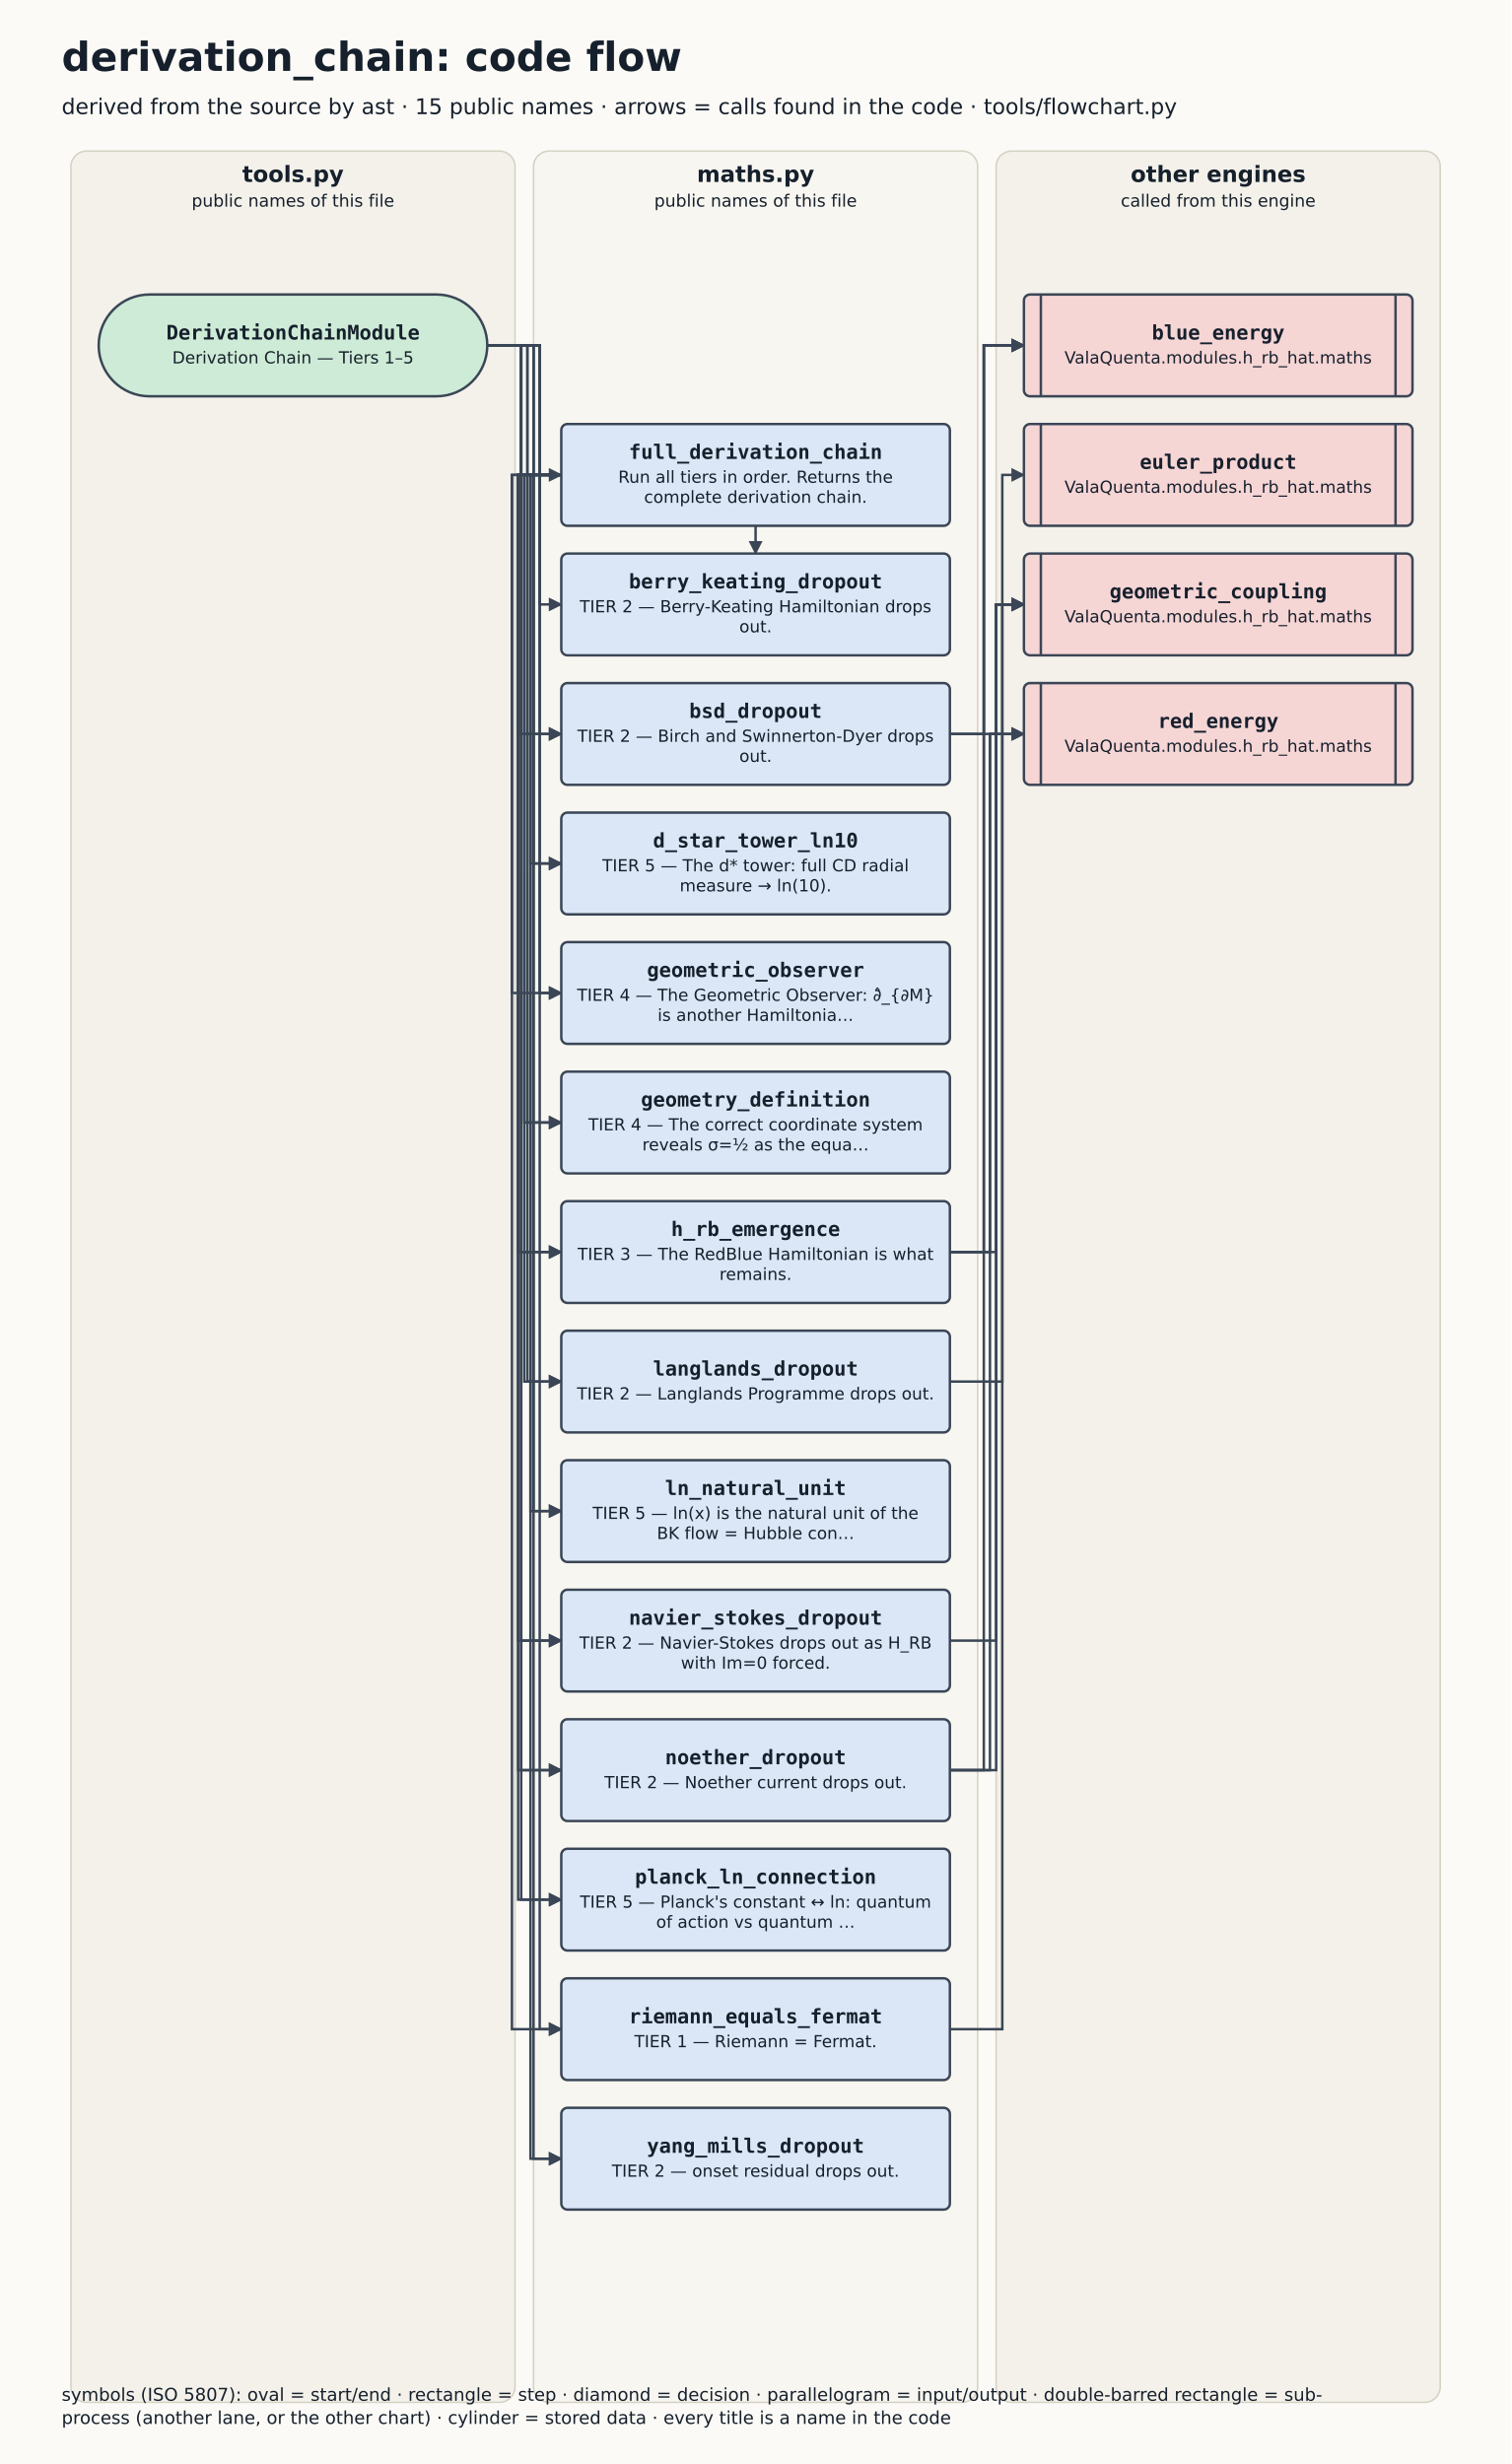
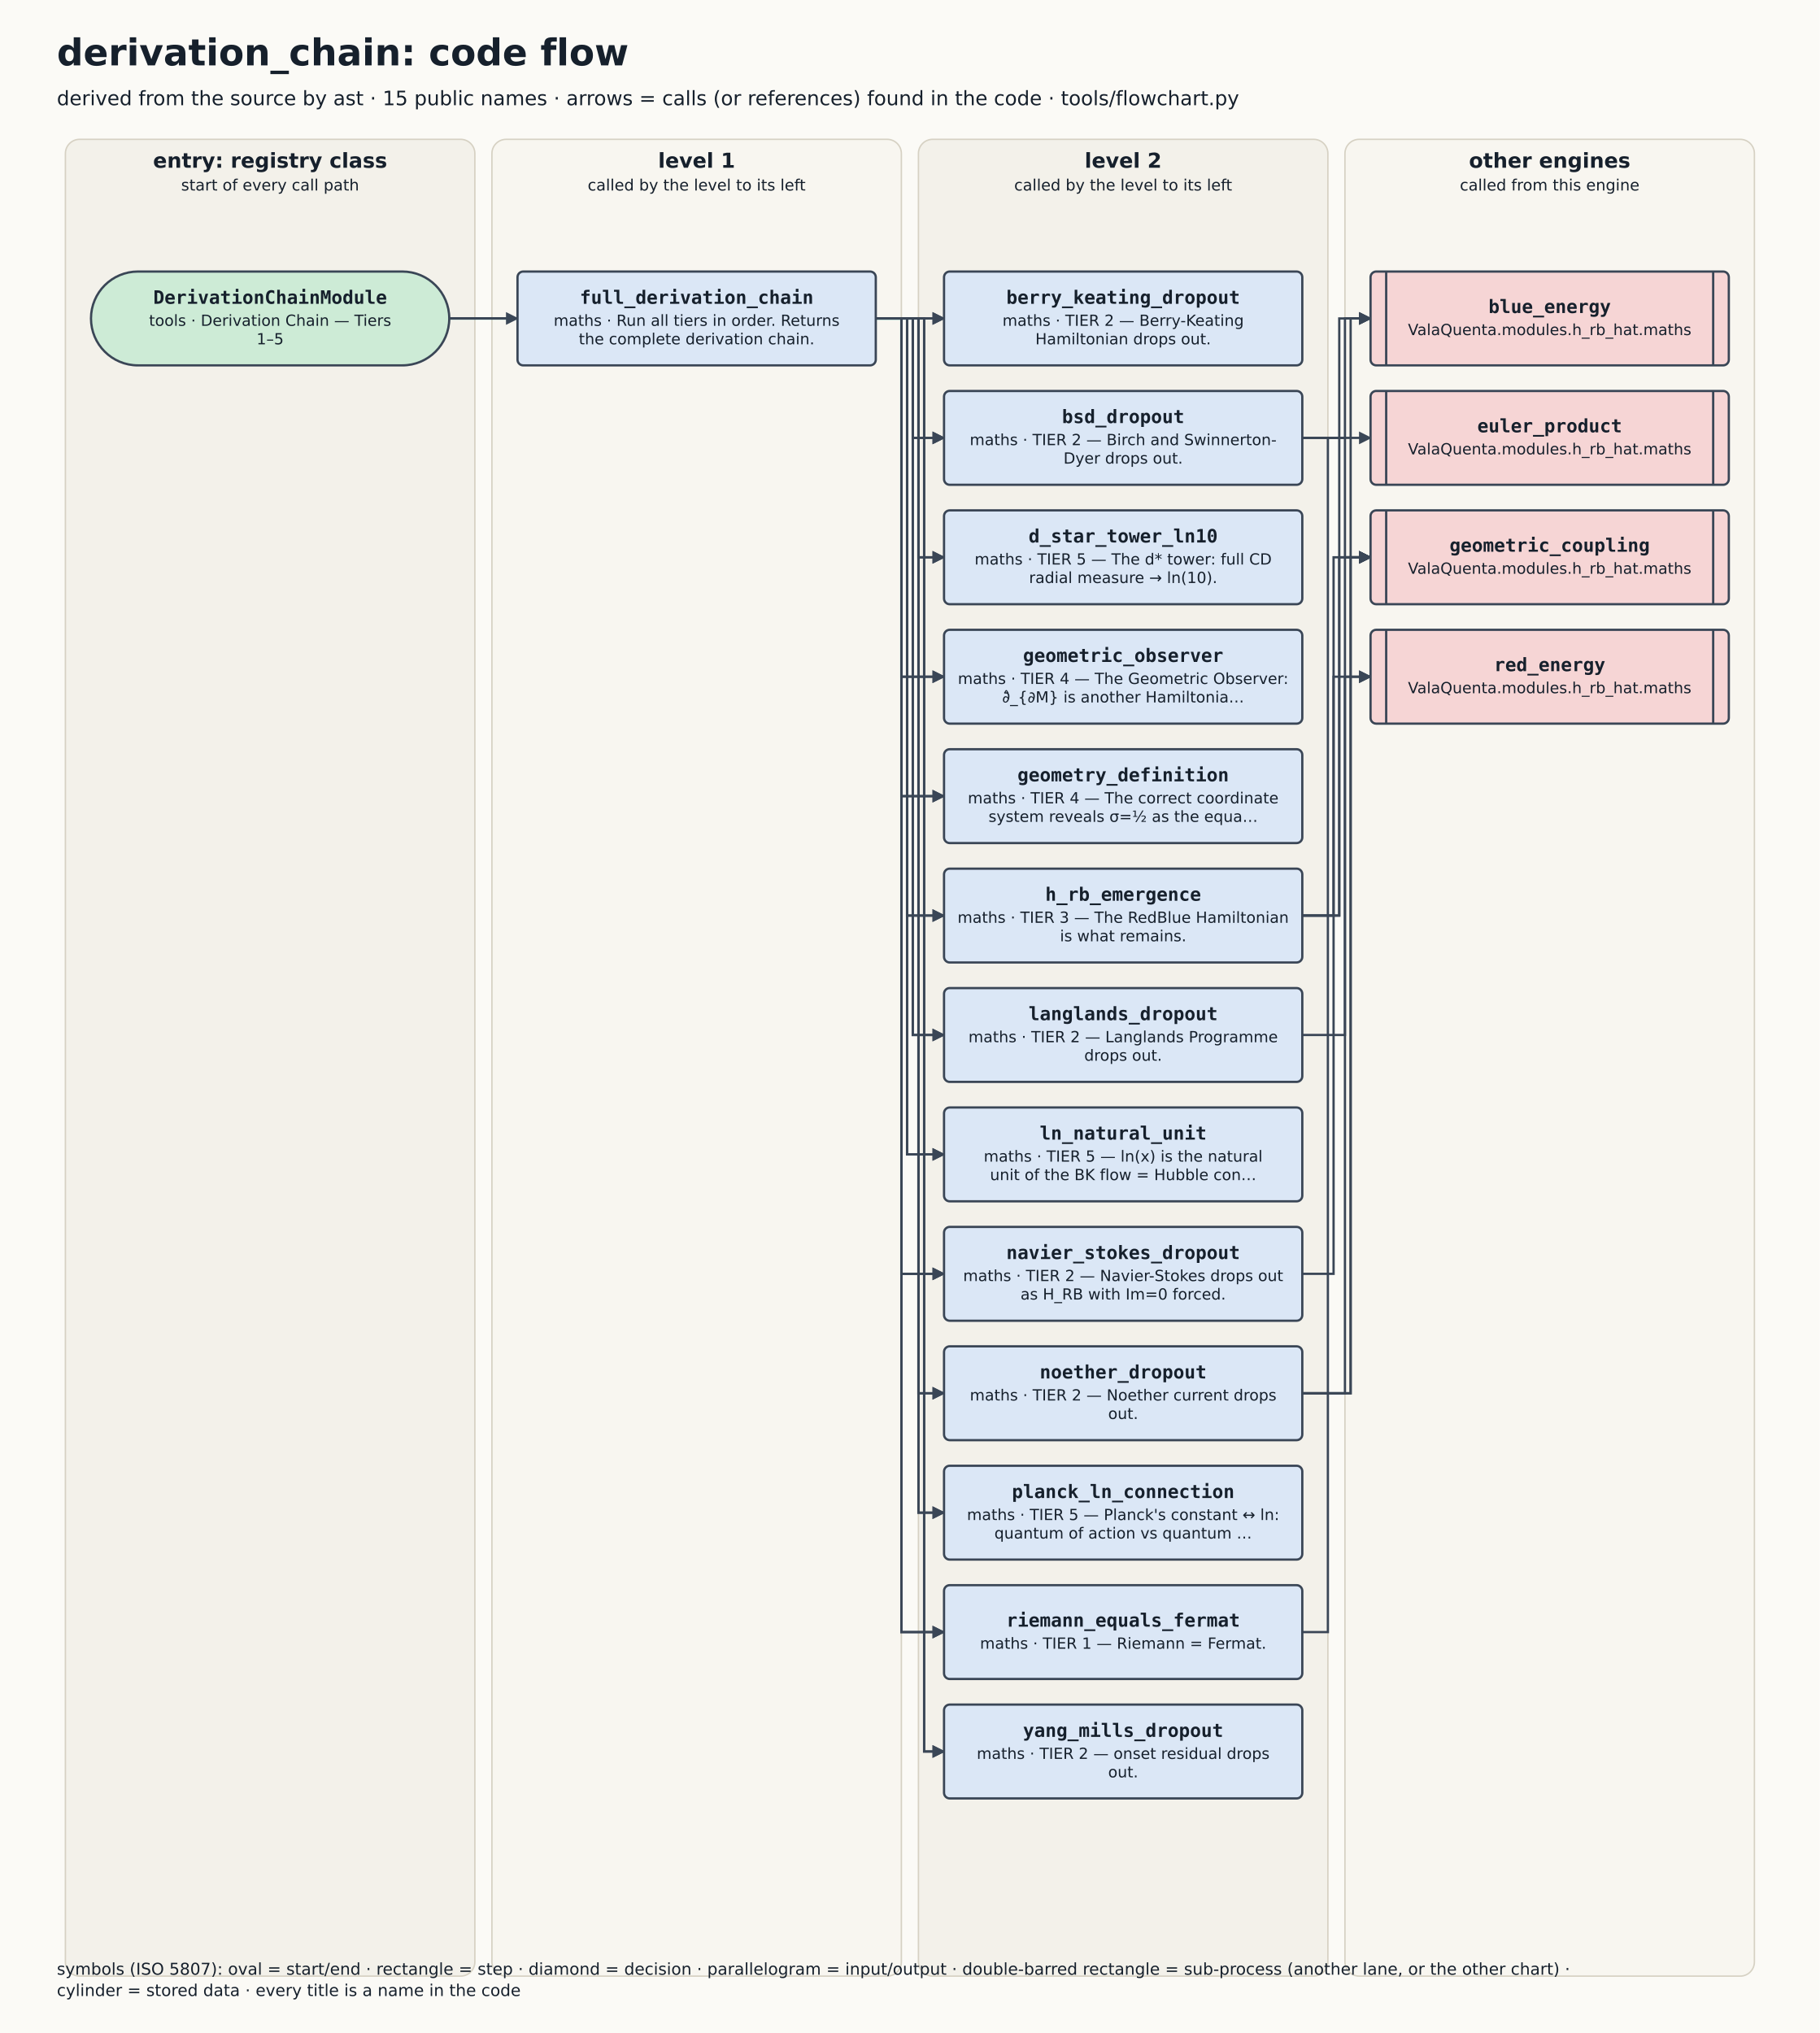
- <svg xmlns="http://www.w3.org/2000/svg" width="980" height="1598" viewBox="0 0 980 1598" font-family="DejaVu Sans, Verdana, sans-serif">
+ <svg xmlns="http://www.w3.org/2000/svg" width="1280" height="1430" viewBox="0 0 1280 1430" font-family="DejaVu Sans, Verdana, sans-serif">
  <defs>
    <marker id="ah" viewBox="0 0 10 10" refX="9" refY="5" markerWidth="9" markerHeight="9" markerUnits="userSpaceOnUse" orient="auto-start-reverse">
      <path d="M0,0 L10,5 L0,10 z" fill="#3a4656" />
    </marker>
  </defs>
-   <rect width="980" height="1598" fill="#fbfaf6" />
+   <rect width="1280" height="1430" fill="#fbfaf6" />
  <text x="40" y="46" font-size="26" font-weight="700" fill="#16202c">derivation_chain: code flow</text>
-   <text x="40" y="74" font-size="14" fill="#16202c">derived from the source by ast · 15 public names · arrows = calls found in the code · tools/flowchart.py</text>
-   <rect x="46" y="98" width="288" height="1460" rx="10" fill="#f3f1ea" stroke="#d6d1c3" />
-   <text x="190.0" y="118" font-size="14.5" font-weight="700" fill="#16202c" text-anchor="middle">tools.py</text>
-   <text x="190.0" y="134" font-size="11" fill="#16202c" text-anchor="middle">public names of this file</text>
-   <rect x="346" y="98" width="288" height="1460" rx="10" fill="#f8f6f0" stroke="#d6d1c3" />
-   <text x="490.0" y="118" font-size="14.5" font-weight="700" fill="#16202c" text-anchor="middle">maths.py</text>
-   <text x="490.0" y="134" font-size="11" fill="#16202c" text-anchor="middle">public names of this file</text>
-   <rect x="646" y="98" width="288" height="1460" rx="10" fill="#f3f1ea" stroke="#d6d1c3" />
-   <text x="790.0" y="118" font-size="14.5" font-weight="700" fill="#16202c" text-anchor="middle">other engines</text>
-   <text x="790.0" y="134" font-size="11" fill="#16202c" text-anchor="middle">called from this engine</text>
-   <path d="M616.0,476.0 L638.0,476.0 L638.0,224.0 L664.0,224.0" fill="none" stroke="#3a4656" stroke-width="1.6" marker-end="url(#ah)" />
-   <path d="M616.0,476.0 L646.0,476.0 L646.0,392.0 L664.0,392.0" fill="none" stroke="#3a4656" stroke-width="1.6" marker-end="url(#ah)" />
-   <path d="M490.0,341.0 L490.0,359.0" fill="none" stroke="#3a4656" stroke-width="1.6" marker-end="url(#ah)" />
-   <path d="M364.0,308.0 L336.0,308.0 L336.0,476.0 L364.0,476.0" fill="none" stroke="#3a4656" stroke-width="1.6" marker-end="url(#ah)" />
-   <path d="M364.0,308.0 L344.0,308.0 L344.0,560.0 L364.0,560.0" fill="none" stroke="#3a4656" stroke-width="1.6" marker-end="url(#ah)" />
-   <path d="M364.0,308.0 L332.0,308.0 L332.0,644.0 L364.0,644.0" fill="none" stroke="#3a4656" stroke-width="1.6" marker-end="url(#ah)" />
-   <path d="M364.0,308.0 L340.0,308.0 L340.0,728.0 L364.0,728.0" fill="none" stroke="#3a4656" stroke-width="1.6" marker-end="url(#ah)" />
-   <path d="M364.0,308.0 L336.0,308.0 L336.0,812.0 L364.0,812.0" fill="none" stroke="#3a4656" stroke-width="1.6" marker-end="url(#ah)" />
-   <path d="M364.0,308.0 L340.0,308.0 L340.0,896.0 L364.0,896.0" fill="none" stroke="#3a4656" stroke-width="1.6" marker-end="url(#ah)" />
-   <path d="M364.0,308.0 L344.0,308.0 L344.0,980.0 L364.0,980.0" fill="none" stroke="#3a4656" stroke-width="1.6" marker-end="url(#ah)" />
-   <path d="M364.0,308.0 L336.0,308.0 L336.0,1064.0 L364.0,1064.0" fill="none" stroke="#3a4656" stroke-width="1.6" marker-end="url(#ah)" />
-   <path d="M364.0,308.0 L336.0,308.0 L336.0,1148.0 L364.0,1148.0" fill="none" stroke="#3a4656" stroke-width="1.6" marker-end="url(#ah)" />
-   <path d="M364.0,308.0 L336.0,308.0 L336.0,1232.0 L364.0,1232.0" fill="none" stroke="#3a4656" stroke-width="1.6" marker-end="url(#ah)" />
-   <path d="M364.0,308.0 L332.0,308.0 L332.0,1316.0 L364.0,1316.0" fill="none" stroke="#3a4656" stroke-width="1.6" marker-end="url(#ah)" />
-   <path d="M364.0,308.0 L344.0,308.0 L344.0,1400.0 L364.0,1400.0" fill="none" stroke="#3a4656" stroke-width="1.6" marker-end="url(#ah)" />
-   <path d="M616.0,812.0 L638.0,812.0 L638.0,224.0 L664.0,224.0" fill="none" stroke="#3a4656" stroke-width="1.6" marker-end="url(#ah)" />
-   <path d="M616.0,812.0 L646.0,812.0 L646.0,392.0 L664.0,392.0" fill="none" stroke="#3a4656" stroke-width="1.6" marker-end="url(#ah)" />
-   <path d="M616.0,812.0 L642.0,812.0 L642.0,476.0 L664.0,476.0" fill="none" stroke="#3a4656" stroke-width="1.6" marker-end="url(#ah)" />
-   <path d="M616.0,896.0 L650.0,896.0 L650.0,392.0 L664.0,392.0" fill="none" stroke="#3a4656" stroke-width="1.6" marker-end="url(#ah)" />
-   <path d="M616.0,1064.0 L646.0,1064.0 L646.0,392.0 L664.0,392.0" fill="none" stroke="#3a4656" stroke-width="1.6" marker-end="url(#ah)" />
-   <path d="M616.0,1148.0 L638.0,1148.0 L638.0,224.0 L664.0,224.0" fill="none" stroke="#3a4656" stroke-width="1.6" marker-end="url(#ah)" />
-   <path d="M616.0,1148.0 L646.0,1148.0 L646.0,392.0 L664.0,392.0" fill="none" stroke="#3a4656" stroke-width="1.6" marker-end="url(#ah)" />
-   <path d="M616.0,1148.0 L642.0,1148.0 L642.0,476.0 L664.0,476.0" fill="none" stroke="#3a4656" stroke-width="1.6" marker-end="url(#ah)" />
-   <path d="M616.0,1316.0 L650.0,1316.0 L650.0,308.0 L664.0,308.0" fill="none" stroke="#3a4656" stroke-width="1.6" marker-end="url(#ah)" />
-   <path d="M316.0,224.0 L350.0,224.0 L350.0,392.0 L364.0,392.0" fill="none" stroke="#3a4656" stroke-width="1.6" marker-end="url(#ah)" />
-   <path d="M316.0,224.0 L338.0,224.0 L338.0,476.0 L364.0,476.0" fill="none" stroke="#3a4656" stroke-width="1.6" marker-end="url(#ah)" />
-   <path d="M316.0,224.0 L346.0,224.0 L346.0,560.0 L364.0,560.0" fill="none" stroke="#3a4656" stroke-width="1.6" marker-end="url(#ah)" />
-   <path d="M316.0,224.0 L338.0,224.0 L338.0,308.0 L364.0,308.0" fill="none" stroke="#3a4656" stroke-width="1.6" marker-end="url(#ah)" />
-   <path d="M316.0,224.0 L350.0,224.0 L350.0,644.0 L364.0,644.0" fill="none" stroke="#3a4656" stroke-width="1.6" marker-end="url(#ah)" />
-   <path d="M316.0,224.0 L342.0,224.0 L342.0,728.0 L364.0,728.0" fill="none" stroke="#3a4656" stroke-width="1.6" marker-end="url(#ah)" />
-   <path d="M316.0,224.0 L338.0,224.0 L338.0,812.0 L364.0,812.0" fill="none" stroke="#3a4656" stroke-width="1.6" marker-end="url(#ah)" />
-   <path d="M316.0,224.0 L342.0,224.0 L342.0,896.0 L364.0,896.0" fill="none" stroke="#3a4656" stroke-width="1.6" marker-end="url(#ah)" />
-   <path d="M316.0,224.0 L346.0,224.0 L346.0,980.0 L364.0,980.0" fill="none" stroke="#3a4656" stroke-width="1.6" marker-end="url(#ah)" />
-   <path d="M316.0,224.0 L338.0,224.0 L338.0,1064.0 L364.0,1064.0" fill="none" stroke="#3a4656" stroke-width="1.6" marker-end="url(#ah)" />
-   <path d="M316.0,224.0 L338.0,224.0 L338.0,1148.0 L364.0,1148.0" fill="none" stroke="#3a4656" stroke-width="1.6" marker-end="url(#ah)" />
-   <path d="M316.0,224.0 L338.0,224.0 L338.0,1232.0 L364.0,1232.0" fill="none" stroke="#3a4656" stroke-width="1.6" marker-end="url(#ah)" />
-   <path d="M316.0,224.0 L350.0,224.0 L350.0,1316.0 L364.0,1316.0" fill="none" stroke="#3a4656" stroke-width="1.6" marker-end="url(#ah)" />
-   <path d="M316.0,224.0 L346.0,224.0 L346.0,1400.0 L364.0,1400.0" fill="none" stroke="#3a4656" stroke-width="1.6" marker-end="url(#ah)" />
+   <text x="40" y="74" font-size="14" fill="#16202c">derived from the source by ast · 15 public names · arrows = calls (or references) found in the code · tools/flowchart.py</text>
+   <rect x="46" y="98" width="288" height="1292" rx="10" fill="#f3f1ea" stroke="#d6d1c3" />
+   <text x="190.0" y="118" font-size="14.5" font-weight="700" fill="#16202c" text-anchor="middle">entry: registry class</text>
+   <text x="190.0" y="134" font-size="11" fill="#16202c" text-anchor="middle">start of every call path</text>
+   <rect x="346" y="98" width="288" height="1292" rx="10" fill="#f8f6f0" stroke="#d6d1c3" />
+   <text x="490.0" y="118" font-size="14.5" font-weight="700" fill="#16202c" text-anchor="middle">level 1</text>
+   <text x="490.0" y="134" font-size="11" fill="#16202c" text-anchor="middle">called by the level to its left</text>
+   <rect x="646" y="98" width="288" height="1292" rx="10" fill="#f3f1ea" stroke="#d6d1c3" />
+   <text x="790.0" y="118" font-size="14.5" font-weight="700" fill="#16202c" text-anchor="middle">level 2</text>
+   <text x="790.0" y="134" font-size="11" fill="#16202c" text-anchor="middle">called by the level to its left</text>
+   <rect x="946" y="98" width="288" height="1292" rx="10" fill="#f8f6f0" stroke="#d6d1c3" />
+   <text x="1090.0" y="118" font-size="14.5" font-weight="700" fill="#16202c" text-anchor="middle">other engines</text>
+   <text x="1090.0" y="134" font-size="11" fill="#16202c" text-anchor="middle">called from this engine</text>
+   <path d="M916.0,308.0 L946.0,308.0 L946.0,224.0 L964.0,224.0" fill="none" stroke="#3a4656" stroke-width="1.6" marker-end="url(#ah)" />
+   <path d="M916.0,308.0 L946.0,308.0 L946.0,392.0 L964.0,392.0" fill="none" stroke="#3a4656" stroke-width="1.6" marker-end="url(#ah)" />
+   <path d="M616.0,224.0 L646.0,224.0 L646.0,224.0 L664.0,224.0" fill="none" stroke="#3a4656" stroke-width="1.6" marker-end="url(#ah)" />
+   <path d="M616.0,224.0 L642.0,224.0 L642.0,308.0 L664.0,308.0" fill="none" stroke="#3a4656" stroke-width="1.6" marker-end="url(#ah)" />
+   <path d="M616.0,224.0 L646.0,224.0 L646.0,392.0 L664.0,392.0" fill="none" stroke="#3a4656" stroke-width="1.6" marker-end="url(#ah)" />
+   <path d="M616.0,224.0 L634.0,224.0 L634.0,476.0 L664.0,476.0" fill="none" stroke="#3a4656" stroke-width="1.6" marker-end="url(#ah)" />
+   <path d="M616.0,224.0 L634.0,224.0 L634.0,560.0 L664.0,560.0" fill="none" stroke="#3a4656" stroke-width="1.6" marker-end="url(#ah)" />
+   <path d="M616.0,224.0 L638.0,224.0 L638.0,644.0 L664.0,644.0" fill="none" stroke="#3a4656" stroke-width="1.6" marker-end="url(#ah)" />
+   <path d="M616.0,224.0 L642.0,224.0 L642.0,728.0 L664.0,728.0" fill="none" stroke="#3a4656" stroke-width="1.6" marker-end="url(#ah)" />
+   <path d="M616.0,224.0 L638.0,224.0 L638.0,812.0 L664.0,812.0" fill="none" stroke="#3a4656" stroke-width="1.6" marker-end="url(#ah)" />
+   <path d="M616.0,224.0 L634.0,224.0 L634.0,896.0 L664.0,896.0" fill="none" stroke="#3a4656" stroke-width="1.6" marker-end="url(#ah)" />
+   <path d="M616.0,224.0 L646.0,224.0 L646.0,980.0 L664.0,980.0" fill="none" stroke="#3a4656" stroke-width="1.6" marker-end="url(#ah)" />
+   <path d="M616.0,224.0 L646.0,224.0 L646.0,1064.0 L664.0,1064.0" fill="none" stroke="#3a4656" stroke-width="1.6" marker-end="url(#ah)" />
+   <path d="M616.0,224.0 L634.0,224.0 L634.0,1148.0 L664.0,1148.0" fill="none" stroke="#3a4656" stroke-width="1.6" marker-end="url(#ah)" />
+   <path d="M616.0,224.0 L650.0,224.0 L650.0,1232.0 L664.0,1232.0" fill="none" stroke="#3a4656" stroke-width="1.6" marker-end="url(#ah)" />
+   <path d="M916.0,644.0 L942.0,644.0 L942.0,224.0 L964.0,224.0" fill="none" stroke="#3a4656" stroke-width="1.6" marker-end="url(#ah)" />
+   <path d="M916.0,644.0 L942.0,644.0 L942.0,392.0 L964.0,392.0" fill="none" stroke="#3a4656" stroke-width="1.6" marker-end="url(#ah)" />
+   <path d="M916.0,644.0 L938.0,644.0 L938.0,476.0 L964.0,476.0" fill="none" stroke="#3a4656" stroke-width="1.6" marker-end="url(#ah)" />
+   <path d="M916.0,728.0 L946.0,728.0 L946.0,392.0 L964.0,392.0" fill="none" stroke="#3a4656" stroke-width="1.6" marker-end="url(#ah)" />
+   <path d="M916.0,896.0 L938.0,896.0 L938.0,392.0 L964.0,392.0" fill="none" stroke="#3a4656" stroke-width="1.6" marker-end="url(#ah)" />
+   <path d="M916.0,980.0 L950.0,980.0 L950.0,224.0 L964.0,224.0" fill="none" stroke="#3a4656" stroke-width="1.6" marker-end="url(#ah)" />
+   <path d="M916.0,980.0 L950.0,980.0 L950.0,392.0 L964.0,392.0" fill="none" stroke="#3a4656" stroke-width="1.6" marker-end="url(#ah)" />
+   <path d="M916.0,980.0 L946.0,980.0 L946.0,476.0 L964.0,476.0" fill="none" stroke="#3a4656" stroke-width="1.6" marker-end="url(#ah)" />
+   <path d="M916.0,1148.0 L934.0,1148.0 L934.0,308.0 L964.0,308.0" fill="none" stroke="#3a4656" stroke-width="1.6" marker-end="url(#ah)" />
+   <path d="M316.0,224.0 L646.0,224.0 L646.0,224.0 L664.0,224.0" fill="none" stroke="#3a4656" stroke-width="1.6" marker-end="url(#ah)" />
+   <path d="M316.0,224.0 L642.0,224.0 L642.0,308.0 L664.0,308.0" fill="none" stroke="#3a4656" stroke-width="1.6" marker-end="url(#ah)" />
+   <path d="M316.0,224.0 L646.0,224.0 L646.0,392.0 L664.0,392.0" fill="none" stroke="#3a4656" stroke-width="1.6" marker-end="url(#ah)" />
+   <path d="M316.0,224.0 L350.0,224.0 L350.0,224.0 L364.0,224.0" fill="none" stroke="#3a4656" stroke-width="1.6" marker-end="url(#ah)" />
+   <path d="M316.0,224.0 L634.0,224.0 L634.0,476.0 L664.0,476.0" fill="none" stroke="#3a4656" stroke-width="1.6" marker-end="url(#ah)" />
+   <path d="M316.0,224.0 L634.0,224.0 L634.0,560.0 L664.0,560.0" fill="none" stroke="#3a4656" stroke-width="1.6" marker-end="url(#ah)" />
+   <path d="M316.0,224.0 L638.0,224.0 L638.0,644.0 L664.0,644.0" fill="none" stroke="#3a4656" stroke-width="1.6" marker-end="url(#ah)" />
+   <path d="M316.0,224.0 L642.0,224.0 L642.0,728.0 L664.0,728.0" fill="none" stroke="#3a4656" stroke-width="1.6" marker-end="url(#ah)" />
+   <path d="M316.0,224.0 L638.0,224.0 L638.0,812.0 L664.0,812.0" fill="none" stroke="#3a4656" stroke-width="1.6" marker-end="url(#ah)" />
+   <path d="M316.0,224.0 L634.0,224.0 L634.0,896.0 L664.0,896.0" fill="none" stroke="#3a4656" stroke-width="1.6" marker-end="url(#ah)" />
+   <path d="M316.0,224.0 L646.0,224.0 L646.0,980.0 L664.0,980.0" fill="none" stroke="#3a4656" stroke-width="1.6" marker-end="url(#ah)" />
+   <path d="M316.0,224.0 L646.0,224.0 L646.0,1064.0 L664.0,1064.0" fill="none" stroke="#3a4656" stroke-width="1.6" marker-end="url(#ah)" />
+   <path d="M316.0,224.0 L634.0,224.0 L634.0,1148.0 L664.0,1148.0" fill="none" stroke="#3a4656" stroke-width="1.6" marker-end="url(#ah)" />
+   <path d="M316.0,224.0 L650.0,224.0 L650.0,1232.0 L664.0,1232.0" fill="none" stroke="#3a4656" stroke-width="1.6" marker-end="url(#ah)" />
  <rect x="64.0" y="191.0" width="252" height="66" rx="33.0" fill="#cdebd6" stroke="#3a4656" stroke-width="1.6" />
-   <text x="190.0" y="220.2" font-size="13.0" font-weight="700" fill="#16202c" text-anchor="middle" font-family="DejaVu Sans Mono, monospace">DerivationChainModule</text>
-   <text x="190.0" y="235.7" font-size="10.8" fill="#16202c" text-anchor="middle">Derivation Chain — Tiers 1–5</text>
-   <rect x="364.0" y="275.0" width="252" height="66" rx="4" fill="#dbe7f6" stroke="#3a4656" stroke-width="1.6" />
-   <text x="490.0" y="297.6" font-size="13.0" font-weight="700" fill="#16202c" text-anchor="middle" font-family="DejaVu Sans Mono, monospace">full_derivation_chain</text>
-   <text x="490.0" y="313.1" font-size="10.8" fill="#16202c" text-anchor="middle">Run all tiers in order. Returns the</text>
-   <text x="490.0" y="326.1" font-size="10.8" fill="#16202c" text-anchor="middle">complete derivation chain.</text>
-   <rect x="364.0" y="359.0" width="252" height="66" rx="4" fill="#dbe7f6" stroke="#3a4656" stroke-width="1.6" />
-   <text x="490.0" y="381.6" font-size="13.0" font-weight="700" fill="#16202c" text-anchor="middle" font-family="DejaVu Sans Mono, monospace">berry_keating_dropout</text>
-   <text x="490.0" y="397.1" font-size="10.8" fill="#16202c" text-anchor="middle">TIER 2 — Berry-Keating Hamiltonian drops</text>
-   <text x="490.0" y="410.1" font-size="10.8" fill="#16202c" text-anchor="middle">out.</text>
-   <rect x="364.0" y="443.0" width="252" height="66" rx="4" fill="#dbe7f6" stroke="#3a4656" stroke-width="1.6" />
-   <text x="490.0" y="465.6" font-size="13.0" font-weight="700" fill="#16202c" text-anchor="middle" font-family="DejaVu Sans Mono, monospace">bsd_dropout</text>
-   <text x="490.0" y="481.1" font-size="10.8" fill="#16202c" text-anchor="middle">TIER 2 — Birch and Swinnerton-Dyer drops</text>
-   <text x="490.0" y="494.1" font-size="10.8" fill="#16202c" text-anchor="middle">out.</text>
-   <rect x="364.0" y="527.0" width="252" height="66" rx="4" fill="#dbe7f6" stroke="#3a4656" stroke-width="1.6" />
-   <text x="490.0" y="549.6" font-size="13.0" font-weight="700" fill="#16202c" text-anchor="middle" font-family="DejaVu Sans Mono, monospace">d_star_tower_ln10</text>
-   <text x="490.0" y="565.1" font-size="10.8" fill="#16202c" text-anchor="middle">TIER 5 — The d* tower: full CD radial</text>
-   <text x="490.0" y="578.1" font-size="10.8" fill="#16202c" text-anchor="middle">measure → ln(10).</text>
-   <rect x="364.0" y="611.0" width="252" height="66" rx="4" fill="#dbe7f6" stroke="#3a4656" stroke-width="1.6" />
-   <text x="490.0" y="633.6" font-size="13.0" font-weight="700" fill="#16202c" text-anchor="middle" font-family="DejaVu Sans Mono, monospace">geometric_observer</text>
-   <text x="490.0" y="649.1" font-size="10.8" fill="#16202c" text-anchor="middle">TIER 4 — The Geometric Observer: ∂̂_{∂M}</text>
-   <text x="490.0" y="662.1" font-size="10.8" fill="#16202c" text-anchor="middle">is another Hamiltonia…</text>
-   <rect x="364.0" y="695.0" width="252" height="66" rx="4" fill="#dbe7f6" stroke="#3a4656" stroke-width="1.6" />
-   <text x="490.0" y="717.6" font-size="13.0" font-weight="700" fill="#16202c" text-anchor="middle" font-family="DejaVu Sans Mono, monospace">geometry_definition</text>
-   <text x="490.0" y="733.1" font-size="10.8" fill="#16202c" text-anchor="middle">TIER 4 — The correct coordinate system</text>
-   <text x="490.0" y="746.1" font-size="10.8" fill="#16202c" text-anchor="middle">reveals σ=½ as the equa…</text>
-   <rect x="364.0" y="779.0" width="252" height="66" rx="4" fill="#dbe7f6" stroke="#3a4656" stroke-width="1.6" />
-   <text x="490.0" y="801.6" font-size="13.0" font-weight="700" fill="#16202c" text-anchor="middle" font-family="DejaVu Sans Mono, monospace">h_rb_emergence</text>
-   <text x="490.0" y="817.1" font-size="10.8" fill="#16202c" text-anchor="middle">TIER 3 — The RedBlue Hamiltonian is what</text>
-   <text x="490.0" y="830.1" font-size="10.8" fill="#16202c" text-anchor="middle">remains.</text>
-   <rect x="364.0" y="863.0" width="252" height="66" rx="4" fill="#dbe7f6" stroke="#3a4656" stroke-width="1.6" />
-   <text x="490.0" y="892.1" font-size="13.0" font-weight="700" fill="#16202c" text-anchor="middle" font-family="DejaVu Sans Mono, monospace">langlands_dropout</text>
-   <text x="490.0" y="907.6" font-size="10.8" fill="#16202c" text-anchor="middle">TIER 2 — Langlands Programme drops out.</text>
-   <rect x="364.0" y="947.0" width="252" height="66" rx="4" fill="#dbe7f6" stroke="#3a4656" stroke-width="1.6" />
-   <text x="490.0" y="969.6" font-size="13.0" font-weight="700" fill="#16202c" text-anchor="middle" font-family="DejaVu Sans Mono, monospace">ln_natural_unit</text>
-   <text x="490.0" y="985.1" font-size="10.8" fill="#16202c" text-anchor="middle">TIER 5 — ln(x) is the natural unit of the</text>
-   <text x="490.0" y="998.1" font-size="10.8" fill="#16202c" text-anchor="middle">BK flow = Hubble con…</text>
-   <rect x="364.0" y="1031.0" width="252" height="66" rx="4" fill="#dbe7f6" stroke="#3a4656" stroke-width="1.6" />
-   <text x="490.0" y="1053.7" font-size="13.0" font-weight="700" fill="#16202c" text-anchor="middle" font-family="DejaVu Sans Mono, monospace">navier_stokes_dropout</text>
-   <text x="490.0" y="1069.2" font-size="10.8" fill="#16202c" text-anchor="middle">TIER 2 — Navier-Stokes drops out as H_RB</text>
-   <text x="490.0" y="1082.2" font-size="10.8" fill="#16202c" text-anchor="middle">with Im=0 forced.</text>
-   <rect x="364.0" y="1115.0" width="252" height="66" rx="4" fill="#dbe7f6" stroke="#3a4656" stroke-width="1.6" />
-   <text x="490.0" y="1144.2" font-size="13.0" font-weight="700" fill="#16202c" text-anchor="middle" font-family="DejaVu Sans Mono, monospace">noether_dropout</text>
-   <text x="490.0" y="1159.7" font-size="10.8" fill="#16202c" text-anchor="middle">TIER 2 — Noether current drops out.</text>
-   <rect x="364.0" y="1199.0" width="252" height="66" rx="4" fill="#dbe7f6" stroke="#3a4656" stroke-width="1.6" />
-   <text x="490.0" y="1221.7" font-size="13.0" font-weight="700" fill="#16202c" text-anchor="middle" font-family="DejaVu Sans Mono, monospace">planck_ln_connection</text>
-   <text x="490.0" y="1237.2" font-size="10.8" fill="#16202c" text-anchor="middle">TIER 5 — Planck's constant ↔ ln: quantum</text>
-   <text x="490.0" y="1250.2" font-size="10.8" fill="#16202c" text-anchor="middle">of action vs quantum …</text>
-   <rect x="364.0" y="1283.0" width="252" height="66" rx="4" fill="#dbe7f6" stroke="#3a4656" stroke-width="1.6" />
-   <text x="490.0" y="1312.2" font-size="13.0" font-weight="700" fill="#16202c" text-anchor="middle" font-family="DejaVu Sans Mono, monospace">riemann_equals_fermat</text>
-   <text x="490.0" y="1327.7" font-size="10.8" fill="#16202c" text-anchor="middle">TIER 1 — Riemann = Fermat.</text>
-   <rect x="364.0" y="1367.0" width="252" height="66" rx="4" fill="#dbe7f6" stroke="#3a4656" stroke-width="1.6" />
-   <text x="490.0" y="1396.2" font-size="13.0" font-weight="700" fill="#16202c" text-anchor="middle" font-family="DejaVu Sans Mono, monospace">yang_mills_dropout</text>
-   <text x="490.0" y="1411.7" font-size="10.8" fill="#16202c" text-anchor="middle">TIER 2 — onset residual drops out.</text>
-   <rect x="664.0" y="191.0" width="252" height="66" rx="4" fill="#f6d5d5" stroke="#3a4656" stroke-width="1.6" />
-   <line x1="675.0" y1="191.0" x2="675.0" y2="257.0" stroke="#3a4656" stroke-width="1.6" />
-   <line x1="905.0" y1="191.0" x2="905.0" y2="257.0" stroke="#3a4656" stroke-width="1.6" />
-   <text x="790.0" y="220.2" font-size="13.0" font-weight="700" fill="#16202c" text-anchor="middle" font-family="DejaVu Sans Mono, monospace">blue_energy</text>
-   <text x="790.0" y="235.7" font-size="10.8" fill="#16202c" text-anchor="middle">ValaQuenta.modules.h_rb_hat.maths</text>
-   <rect x="664.0" y="275.0" width="252" height="66" rx="4" fill="#f6d5d5" stroke="#3a4656" stroke-width="1.6" />
-   <line x1="675.0" y1="275.0" x2="675.0" y2="341.0" stroke="#3a4656" stroke-width="1.6" />
-   <line x1="905.0" y1="275.0" x2="905.0" y2="341.0" stroke="#3a4656" stroke-width="1.6" />
-   <text x="790.0" y="304.1" font-size="13.0" font-weight="700" fill="#16202c" text-anchor="middle" font-family="DejaVu Sans Mono, monospace">euler_product</text>
-   <text x="790.0" y="319.6" font-size="10.8" fill="#16202c" text-anchor="middle">ValaQuenta.modules.h_rb_hat.maths</text>
-   <rect x="664.0" y="359.0" width="252" height="66" rx="4" fill="#f6d5d5" stroke="#3a4656" stroke-width="1.6" />
-   <line x1="675.0" y1="359.0" x2="675.0" y2="425.0" stroke="#3a4656" stroke-width="1.6" />
-   <line x1="905.0" y1="359.0" x2="905.0" y2="425.0" stroke="#3a4656" stroke-width="1.6" />
-   <text x="790.0" y="388.1" font-size="13.0" font-weight="700" fill="#16202c" text-anchor="middle" font-family="DejaVu Sans Mono, monospace">geometric_coupling</text>
-   <text x="790.0" y="403.6" font-size="10.8" fill="#16202c" text-anchor="middle">ValaQuenta.modules.h_rb_hat.maths</text>
-   <rect x="664.0" y="443.0" width="252" height="66" rx="4" fill="#f6d5d5" stroke="#3a4656" stroke-width="1.6" />
-   <line x1="675.0" y1="443.0" x2="675.0" y2="509.0" stroke="#3a4656" stroke-width="1.6" />
-   <line x1="905.0" y1="443.0" x2="905.0" y2="509.0" stroke="#3a4656" stroke-width="1.6" />
-   <text x="790.0" y="472.1" font-size="13.0" font-weight="700" fill="#16202c" text-anchor="middle" font-family="DejaVu Sans Mono, monospace">red_energy</text>
-   <text x="790.0" y="487.6" font-size="10.8" fill="#16202c" text-anchor="middle">ValaQuenta.modules.h_rb_hat.maths</text>
-   <text x="40" y="1557" font-size="11.5" fill="#16202c">symbols (ISO 5807): oval = start/end · rectangle = step · diamond = decision · parallelogram = input/output · double-barred rectangle = sub-</text>
-   <text x="40" y="1572" font-size="11.5" fill="#16202c">process (another lane, or the other chart) · cylinder = stored data · every title is a name in the code</text>
+   <text x="190.0" y="213.7" font-size="13.0" font-weight="700" fill="#16202c" text-anchor="middle" font-family="DejaVu Sans Mono, monospace">DerivationChainModule</text>
+   <text x="190.0" y="229.2" font-size="10.8" fill="#16202c" text-anchor="middle">tools · Derivation Chain — Tiers</text>
+   <text x="190.0" y="242.2" font-size="10.8" fill="#16202c" text-anchor="middle">1–5</text>
+   <rect x="364.0" y="191.0" width="252" height="66" rx="4" fill="#dbe7f6" stroke="#3a4656" stroke-width="1.6" />
+   <text x="490.0" y="213.7" font-size="13.0" font-weight="700" fill="#16202c" text-anchor="middle" font-family="DejaVu Sans Mono, monospace">full_derivation_chain</text>
+   <text x="490.0" y="229.2" font-size="10.8" fill="#16202c" text-anchor="middle">maths · Run all tiers in order. Returns</text>
+   <text x="490.0" y="242.2" font-size="10.8" fill="#16202c" text-anchor="middle">the complete derivation chain.</text>
+   <rect x="664.0" y="191.0" width="252" height="66" rx="4" fill="#dbe7f6" stroke="#3a4656" stroke-width="1.6" />
+   <text x="790.0" y="213.7" font-size="13.0" font-weight="700" fill="#16202c" text-anchor="middle" font-family="DejaVu Sans Mono, monospace">berry_keating_dropout</text>
+   <text x="790.0" y="229.2" font-size="10.8" fill="#16202c" text-anchor="middle">maths · TIER 2 — Berry-Keating</text>
+   <text x="790.0" y="242.2" font-size="10.8" fill="#16202c" text-anchor="middle">Hamiltonian drops out.</text>
+   <rect x="664.0" y="275.0" width="252" height="66" rx="4" fill="#dbe7f6" stroke="#3a4656" stroke-width="1.6" />
+   <text x="790.0" y="297.6" font-size="13.0" font-weight="700" fill="#16202c" text-anchor="middle" font-family="DejaVu Sans Mono, monospace">bsd_dropout</text>
+   <text x="790.0" y="313.1" font-size="10.8" fill="#16202c" text-anchor="middle">maths · TIER 2 — Birch and Swinnerton-</text>
+   <text x="790.0" y="326.1" font-size="10.8" fill="#16202c" text-anchor="middle">Dyer drops out.</text>
+   <rect x="664.0" y="359.0" width="252" height="66" rx="4" fill="#dbe7f6" stroke="#3a4656" stroke-width="1.6" />
+   <text x="790.0" y="381.6" font-size="13.0" font-weight="700" fill="#16202c" text-anchor="middle" font-family="DejaVu Sans Mono, monospace">d_star_tower_ln10</text>
+   <text x="790.0" y="397.1" font-size="10.8" fill="#16202c" text-anchor="middle">maths · TIER 5 — The d* tower: full CD</text>
+   <text x="790.0" y="410.1" font-size="10.8" fill="#16202c" text-anchor="middle">radial measure → ln(10).</text>
+   <rect x="664.0" y="443.0" width="252" height="66" rx="4" fill="#dbe7f6" stroke="#3a4656" stroke-width="1.6" />
+   <text x="790.0" y="465.6" font-size="13.0" font-weight="700" fill="#16202c" text-anchor="middle" font-family="DejaVu Sans Mono, monospace">geometric_observer</text>
+   <text x="790.0" y="481.1" font-size="10.8" fill="#16202c" text-anchor="middle">maths · TIER 4 — The Geometric Observer:</text>
+   <text x="790.0" y="494.1" font-size="10.8" fill="#16202c" text-anchor="middle">∂̂_{∂M} is another Hamiltonia…</text>
+   <rect x="664.0" y="527.0" width="252" height="66" rx="4" fill="#dbe7f6" stroke="#3a4656" stroke-width="1.6" />
+   <text x="790.0" y="549.6" font-size="13.0" font-weight="700" fill="#16202c" text-anchor="middle" font-family="DejaVu Sans Mono, monospace">geometry_definition</text>
+   <text x="790.0" y="565.1" font-size="10.8" fill="#16202c" text-anchor="middle">maths · TIER 4 — The correct coordinate</text>
+   <text x="790.0" y="578.1" font-size="10.8" fill="#16202c" text-anchor="middle">system reveals σ=½ as the equa…</text>
+   <rect x="664.0" y="611.0" width="252" height="66" rx="4" fill="#dbe7f6" stroke="#3a4656" stroke-width="1.6" />
+   <text x="790.0" y="633.6" font-size="13.0" font-weight="700" fill="#16202c" text-anchor="middle" font-family="DejaVu Sans Mono, monospace">h_rb_emergence</text>
+   <text x="790.0" y="649.1" font-size="10.8" fill="#16202c" text-anchor="middle">maths · TIER 3 — The RedBlue Hamiltonian</text>
+   <text x="790.0" y="662.1" font-size="10.8" fill="#16202c" text-anchor="middle">is what remains.</text>
+   <rect x="664.0" y="695.0" width="252" height="66" rx="4" fill="#dbe7f6" stroke="#3a4656" stroke-width="1.6" />
+   <text x="790.0" y="717.6" font-size="13.0" font-weight="700" fill="#16202c" text-anchor="middle" font-family="DejaVu Sans Mono, monospace">langlands_dropout</text>
+   <text x="790.0" y="733.1" font-size="10.8" fill="#16202c" text-anchor="middle">maths · TIER 2 — Langlands Programme</text>
+   <text x="790.0" y="746.1" font-size="10.8" fill="#16202c" text-anchor="middle">drops out.</text>
+   <rect x="664.0" y="779.0" width="252" height="66" rx="4" fill="#dbe7f6" stroke="#3a4656" stroke-width="1.6" />
+   <text x="790.0" y="801.6" font-size="13.0" font-weight="700" fill="#16202c" text-anchor="middle" font-family="DejaVu Sans Mono, monospace">ln_natural_unit</text>
+   <text x="790.0" y="817.1" font-size="10.8" fill="#16202c" text-anchor="middle">maths · TIER 5 — ln(x) is the natural</text>
+   <text x="790.0" y="830.1" font-size="10.8" fill="#16202c" text-anchor="middle">unit of the BK flow = Hubble con…</text>
+   <rect x="664.0" y="863.0" width="252" height="66" rx="4" fill="#dbe7f6" stroke="#3a4656" stroke-width="1.6" />
+   <text x="790.0" y="885.6" font-size="13.0" font-weight="700" fill="#16202c" text-anchor="middle" font-family="DejaVu Sans Mono, monospace">navier_stokes_dropout</text>
+   <text x="790.0" y="901.1" font-size="10.8" fill="#16202c" text-anchor="middle">maths · TIER 2 — Navier-Stokes drops out</text>
+   <text x="790.0" y="914.1" font-size="10.8" fill="#16202c" text-anchor="middle">as H_RB with Im=0 forced.</text>
+   <rect x="664.0" y="947.0" width="252" height="66" rx="4" fill="#dbe7f6" stroke="#3a4656" stroke-width="1.6" />
+   <text x="790.0" y="969.6" font-size="13.0" font-weight="700" fill="#16202c" text-anchor="middle" font-family="DejaVu Sans Mono, monospace">noether_dropout</text>
+   <text x="790.0" y="985.1" font-size="10.8" fill="#16202c" text-anchor="middle">maths · TIER 2 — Noether current drops</text>
+   <text x="790.0" y="998.1" font-size="10.8" fill="#16202c" text-anchor="middle">out.</text>
+   <rect x="664.0" y="1031.0" width="252" height="66" rx="4" fill="#dbe7f6" stroke="#3a4656" stroke-width="1.6" />
+   <text x="790.0" y="1053.7" font-size="13.0" font-weight="700" fill="#16202c" text-anchor="middle" font-family="DejaVu Sans Mono, monospace">planck_ln_connection</text>
+   <text x="790.0" y="1069.2" font-size="10.8" fill="#16202c" text-anchor="middle">maths · TIER 5 — Planck's constant ↔ ln:</text>
+   <text x="790.0" y="1082.2" font-size="10.8" fill="#16202c" text-anchor="middle">quantum of action vs quantum …</text>
+   <rect x="664.0" y="1115.0" width="252" height="66" rx="4" fill="#dbe7f6" stroke="#3a4656" stroke-width="1.6" />
+   <text x="790.0" y="1144.2" font-size="13.0" font-weight="700" fill="#16202c" text-anchor="middle" font-family="DejaVu Sans Mono, monospace">riemann_equals_fermat</text>
+   <text x="790.0" y="1159.7" font-size="10.8" fill="#16202c" text-anchor="middle">maths · TIER 1 — Riemann = Fermat.</text>
+   <rect x="664.0" y="1199.0" width="252" height="66" rx="4" fill="#dbe7f6" stroke="#3a4656" stroke-width="1.6" />
+   <text x="790.0" y="1221.7" font-size="13.0" font-weight="700" fill="#16202c" text-anchor="middle" font-family="DejaVu Sans Mono, monospace">yang_mills_dropout</text>
+   <text x="790.0" y="1237.2" font-size="10.8" fill="#16202c" text-anchor="middle">maths · TIER 2 — onset residual drops</text>
+   <text x="790.0" y="1250.2" font-size="10.8" fill="#16202c" text-anchor="middle">out.</text>
+   <rect x="964.0" y="191.0" width="252" height="66" rx="4" fill="#f6d5d5" stroke="#3a4656" stroke-width="1.6" />
+   <line x1="975.0" y1="191.0" x2="975.0" y2="257.0" stroke="#3a4656" stroke-width="1.6" />
+   <line x1="1205.0" y1="191.0" x2="1205.0" y2="257.0" stroke="#3a4656" stroke-width="1.6" />
+   <text x="1090.0" y="220.2" font-size="13.0" font-weight="700" fill="#16202c" text-anchor="middle" font-family="DejaVu Sans Mono, monospace">blue_energy</text>
+   <text x="1090.0" y="235.7" font-size="10.8" fill="#16202c" text-anchor="middle">ValaQuenta.modules.h_rb_hat.maths</text>
+   <rect x="964.0" y="275.0" width="252" height="66" rx="4" fill="#f6d5d5" stroke="#3a4656" stroke-width="1.6" />
+   <line x1="975.0" y1="275.0" x2="975.0" y2="341.0" stroke="#3a4656" stroke-width="1.6" />
+   <line x1="1205.0" y1="275.0" x2="1205.0" y2="341.0" stroke="#3a4656" stroke-width="1.6" />
+   <text x="1090.0" y="304.1" font-size="13.0" font-weight="700" fill="#16202c" text-anchor="middle" font-family="DejaVu Sans Mono, monospace">euler_product</text>
+   <text x="1090.0" y="319.6" font-size="10.8" fill="#16202c" text-anchor="middle">ValaQuenta.modules.h_rb_hat.maths</text>
+   <rect x="964.0" y="359.0" width="252" height="66" rx="4" fill="#f6d5d5" stroke="#3a4656" stroke-width="1.6" />
+   <line x1="975.0" y1="359.0" x2="975.0" y2="425.0" stroke="#3a4656" stroke-width="1.6" />
+   <line x1="1205.0" y1="359.0" x2="1205.0" y2="425.0" stroke="#3a4656" stroke-width="1.6" />
+   <text x="1090.0" y="388.1" font-size="13.0" font-weight="700" fill="#16202c" text-anchor="middle" font-family="DejaVu Sans Mono, monospace">geometric_coupling</text>
+   <text x="1090.0" y="403.6" font-size="10.8" fill="#16202c" text-anchor="middle">ValaQuenta.modules.h_rb_hat.maths</text>
+   <rect x="964.0" y="443.0" width="252" height="66" rx="4" fill="#f6d5d5" stroke="#3a4656" stroke-width="1.6" />
+   <line x1="975.0" y1="443.0" x2="975.0" y2="509.0" stroke="#3a4656" stroke-width="1.6" />
+   <line x1="1205.0" y1="443.0" x2="1205.0" y2="509.0" stroke="#3a4656" stroke-width="1.6" />
+   <text x="1090.0" y="472.1" font-size="13.0" font-weight="700" fill="#16202c" text-anchor="middle" font-family="DejaVu Sans Mono, monospace">red_energy</text>
+   <text x="1090.0" y="487.6" font-size="10.8" fill="#16202c" text-anchor="middle">ValaQuenta.modules.h_rb_hat.maths</text>
+   <text x="40" y="1389" font-size="11.5" fill="#16202c">symbols (ISO 5807): oval = start/end · rectangle = step · diamond = decision · parallelogram = input/output · double-barred rectangle = sub-process (another lane, or the other chart) ·</text>
+   <text x="40" y="1404" font-size="11.5" fill="#16202c">cylinder = stored data · every title is a name in the code</text>
</svg>
